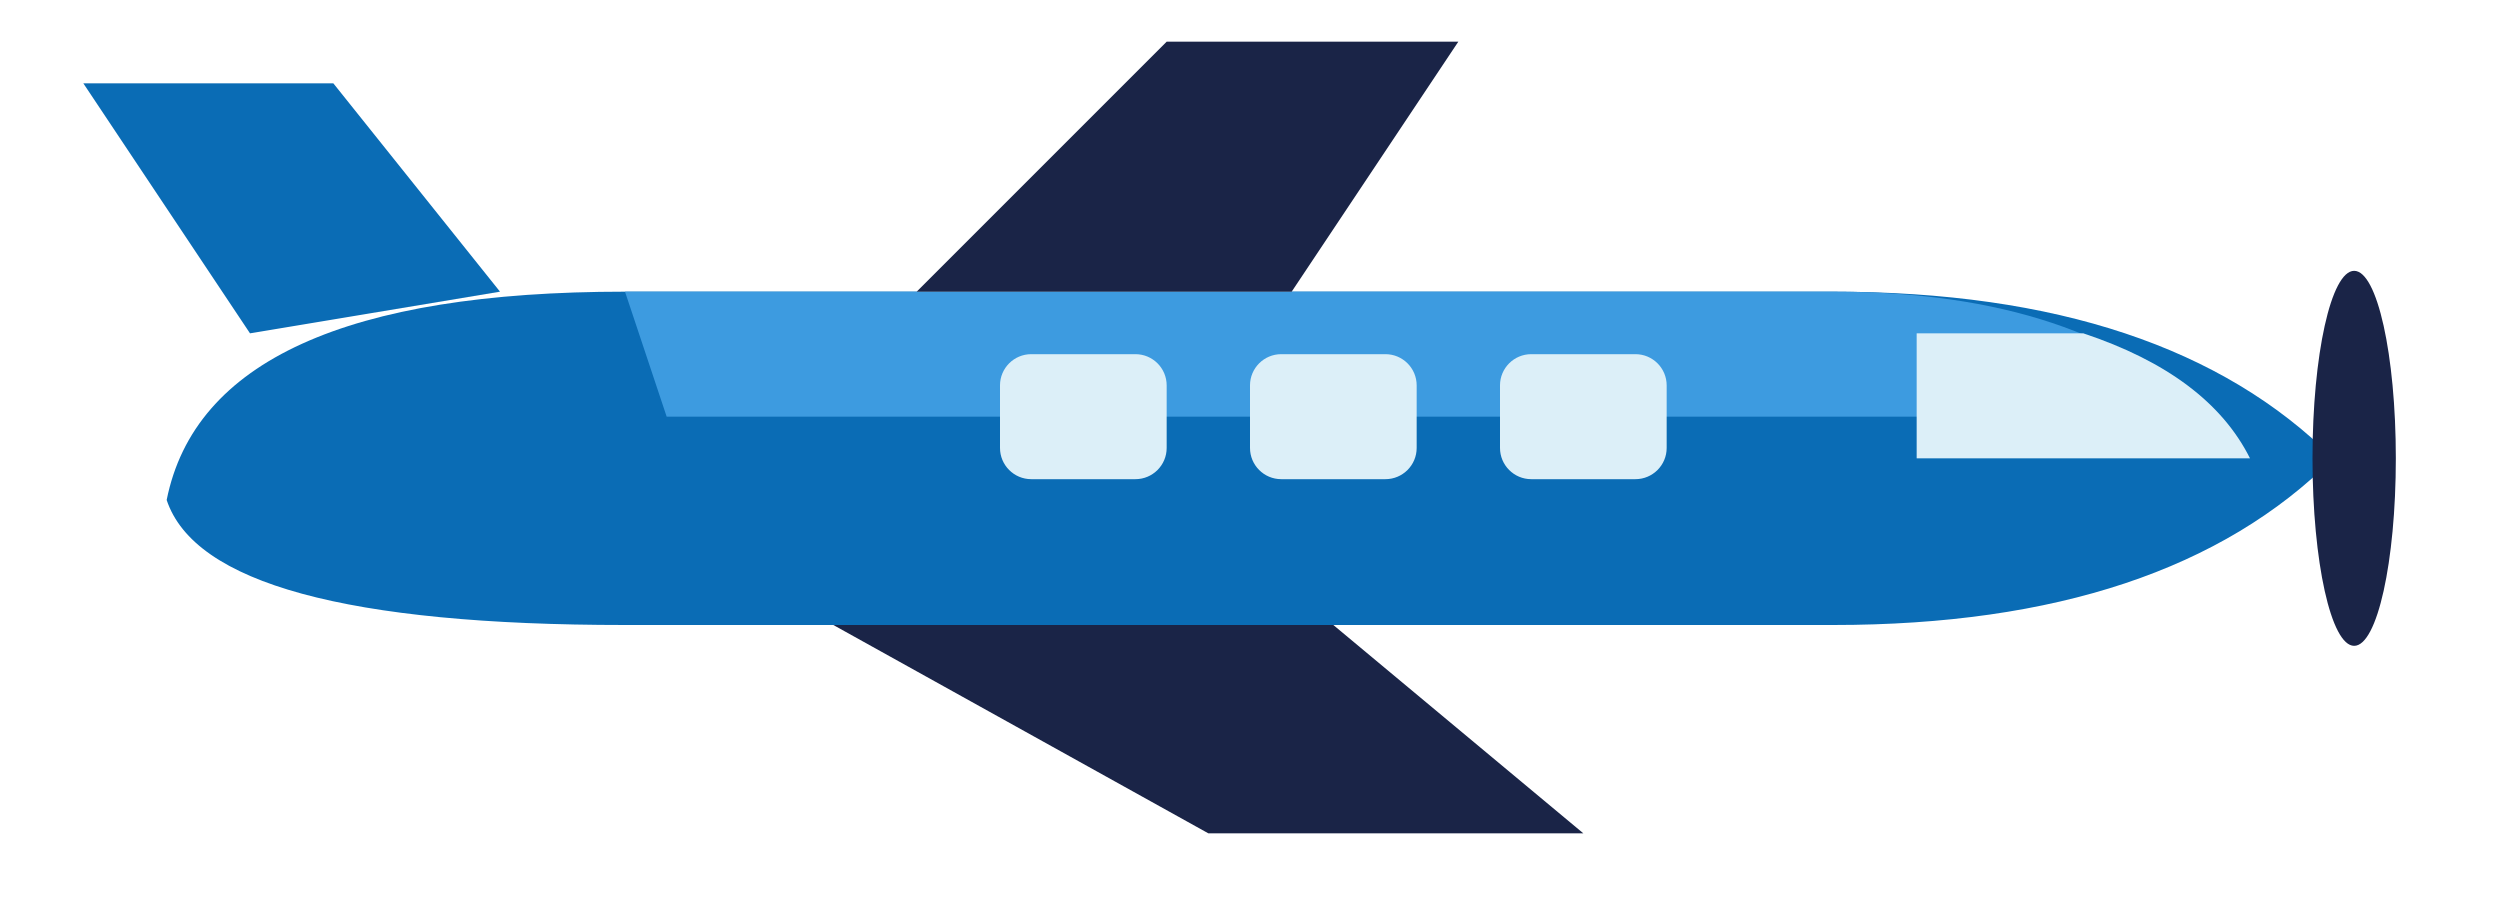
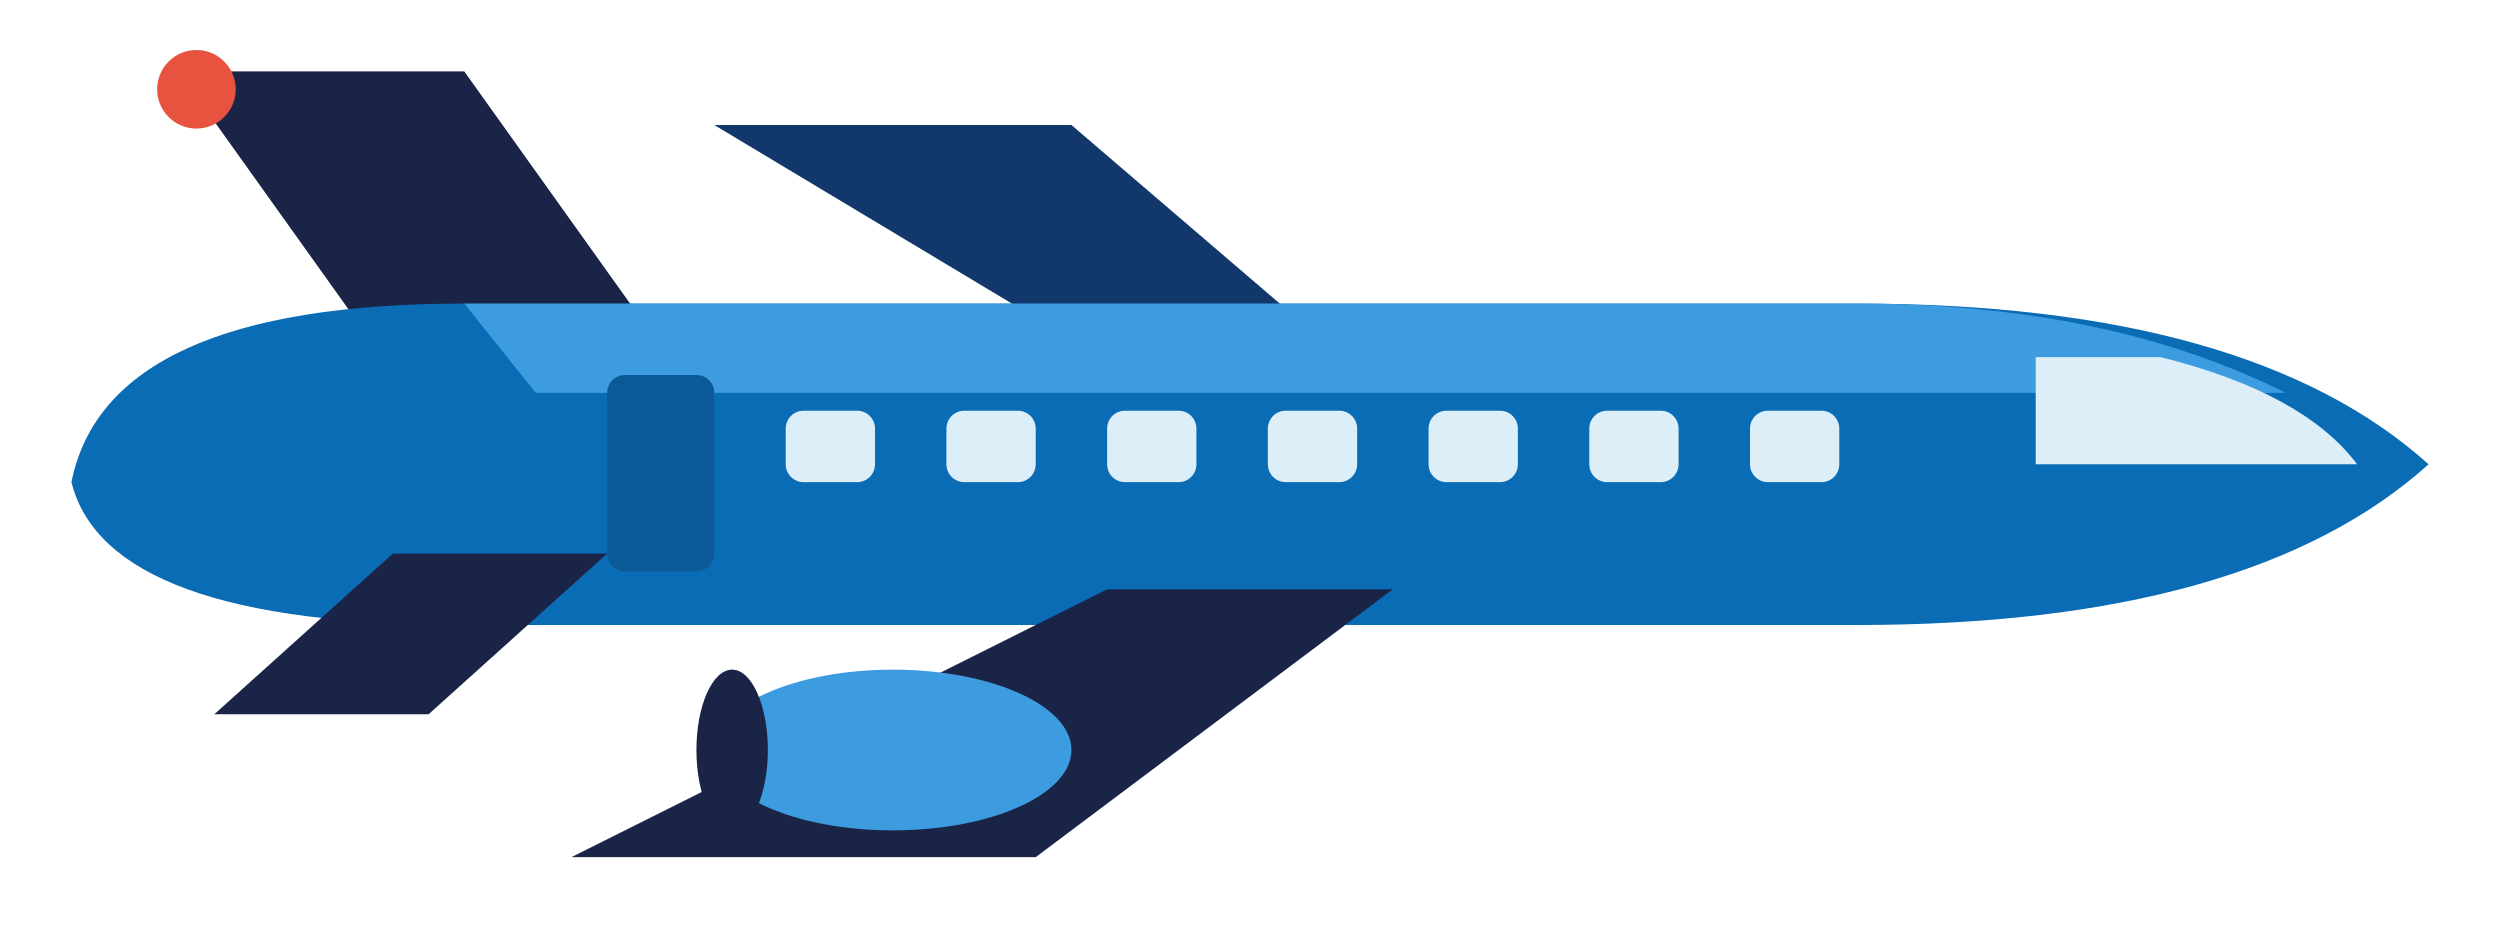
- <svg xmlns="http://www.w3.org/2000/svg" viewBox="0 0 120 44" width="120" height="44">
-   <style>.prop{transform-box:fill-box;transform-origin:50% 50%;animation:spin .12s linear infinite}@keyframes spin{from{transform:scaleY(1)}to{transform:scaleY(.15)}}</style>
-   <path d="M8 24 Q10 14 30 14 H88 Q104 14 112 22 Q104 30 88 30 H30 Q10 30 8 24Z" fill="#0A6CB5" />
-   <path d="M30 14 H88 Q100 14 106 20 H32 Z" fill="#3D9BE0" />
-   <path d="M40 30 L58 40 H76 L64 30Z" fill="#1A2447" />
-   <path d="M44 14 L56 2 H70 L62 14Z" fill="#1A2447" />
-   <path d="M12 16 L4 4 H16 L24 14Z" fill="#0A6CB5" />
+ <svg xmlns="http://www.w3.org/2000/svg" viewBox="0 0 140 52" width="140" height="52">
+   <style>.beacon{animation:blink 1.2s steps(1) infinite}@keyframes blink{0%,60%{opacity:1}61%,100%{opacity:.15}}</style>
+   <path d="M74 19 L60 7 H40 L60 19Z" fill="#12386B" />
+   <path d="M36 18 L26 4 H10 L20 18Z" fill="#1A2447" />
+   <path d="M4 27 Q6 17 26 17 H104 Q126 17 136 26 Q126 35 104 35 H26 Q6 35 4 27Z" fill="#0A6CB5" />
+   <path d="M26 17 H104 Q118 17 128 22 H30 Z" fill="#3D9BE0" />
+   <path d="M114 20 H121 Q129 22 132 26 H114Z" fill="#DCEFF8" />
  <g fill="#DCEFF8">
-     <rect x="48" y="17" width="8" height="6" rx="1.5" />
-     <rect x="60" y="17" width="8" height="6" rx="1.5" />
-     <rect x="72" y="17" width="8" height="6" rx="1.5" />
-     <path d="M92 16 H100 Q106 18 108 22 H92Z" />
+     <rect x="44" y="23" width="5" height="4" rx="1" />
+     <rect x="53" y="23" width="5" height="4" rx="1" />
+     <rect x="62" y="23" width="5" height="4" rx="1" />
+     <rect x="71" y="23" width="5" height="4" rx="1" />
+     <rect x="80" y="23" width="5" height="4" rx="1" />
+     <rect x="89" y="23" width="5" height="4" rx="1" />
+     <rect x="98" y="23" width="5" height="4" rx="1" />
  </g>
-   <ellipse class="prop" cx="113" cy="22" rx="2" ry="9" fill="#1A2447" />
+   <rect x="34" y="21" width="6" height="11" rx="1" fill="#0B5A98" />
+   <path d="M34 31 L24 40 H12 L22 31Z" fill="#1A2447" />
+   <path d="M78 33 L58 48 H32 L62 33Z" fill="#1A2447" />
+   <ellipse cx="50" cy="42" rx="10" ry="4.5" fill="#3D9BE0" />
+   <ellipse cx="41" cy="42" rx="2" ry="4.5" fill="#1A2447" />
+   <circle class="beacon" cx="11" cy="5" r="2.2" fill="#E8533F" />
</svg>
